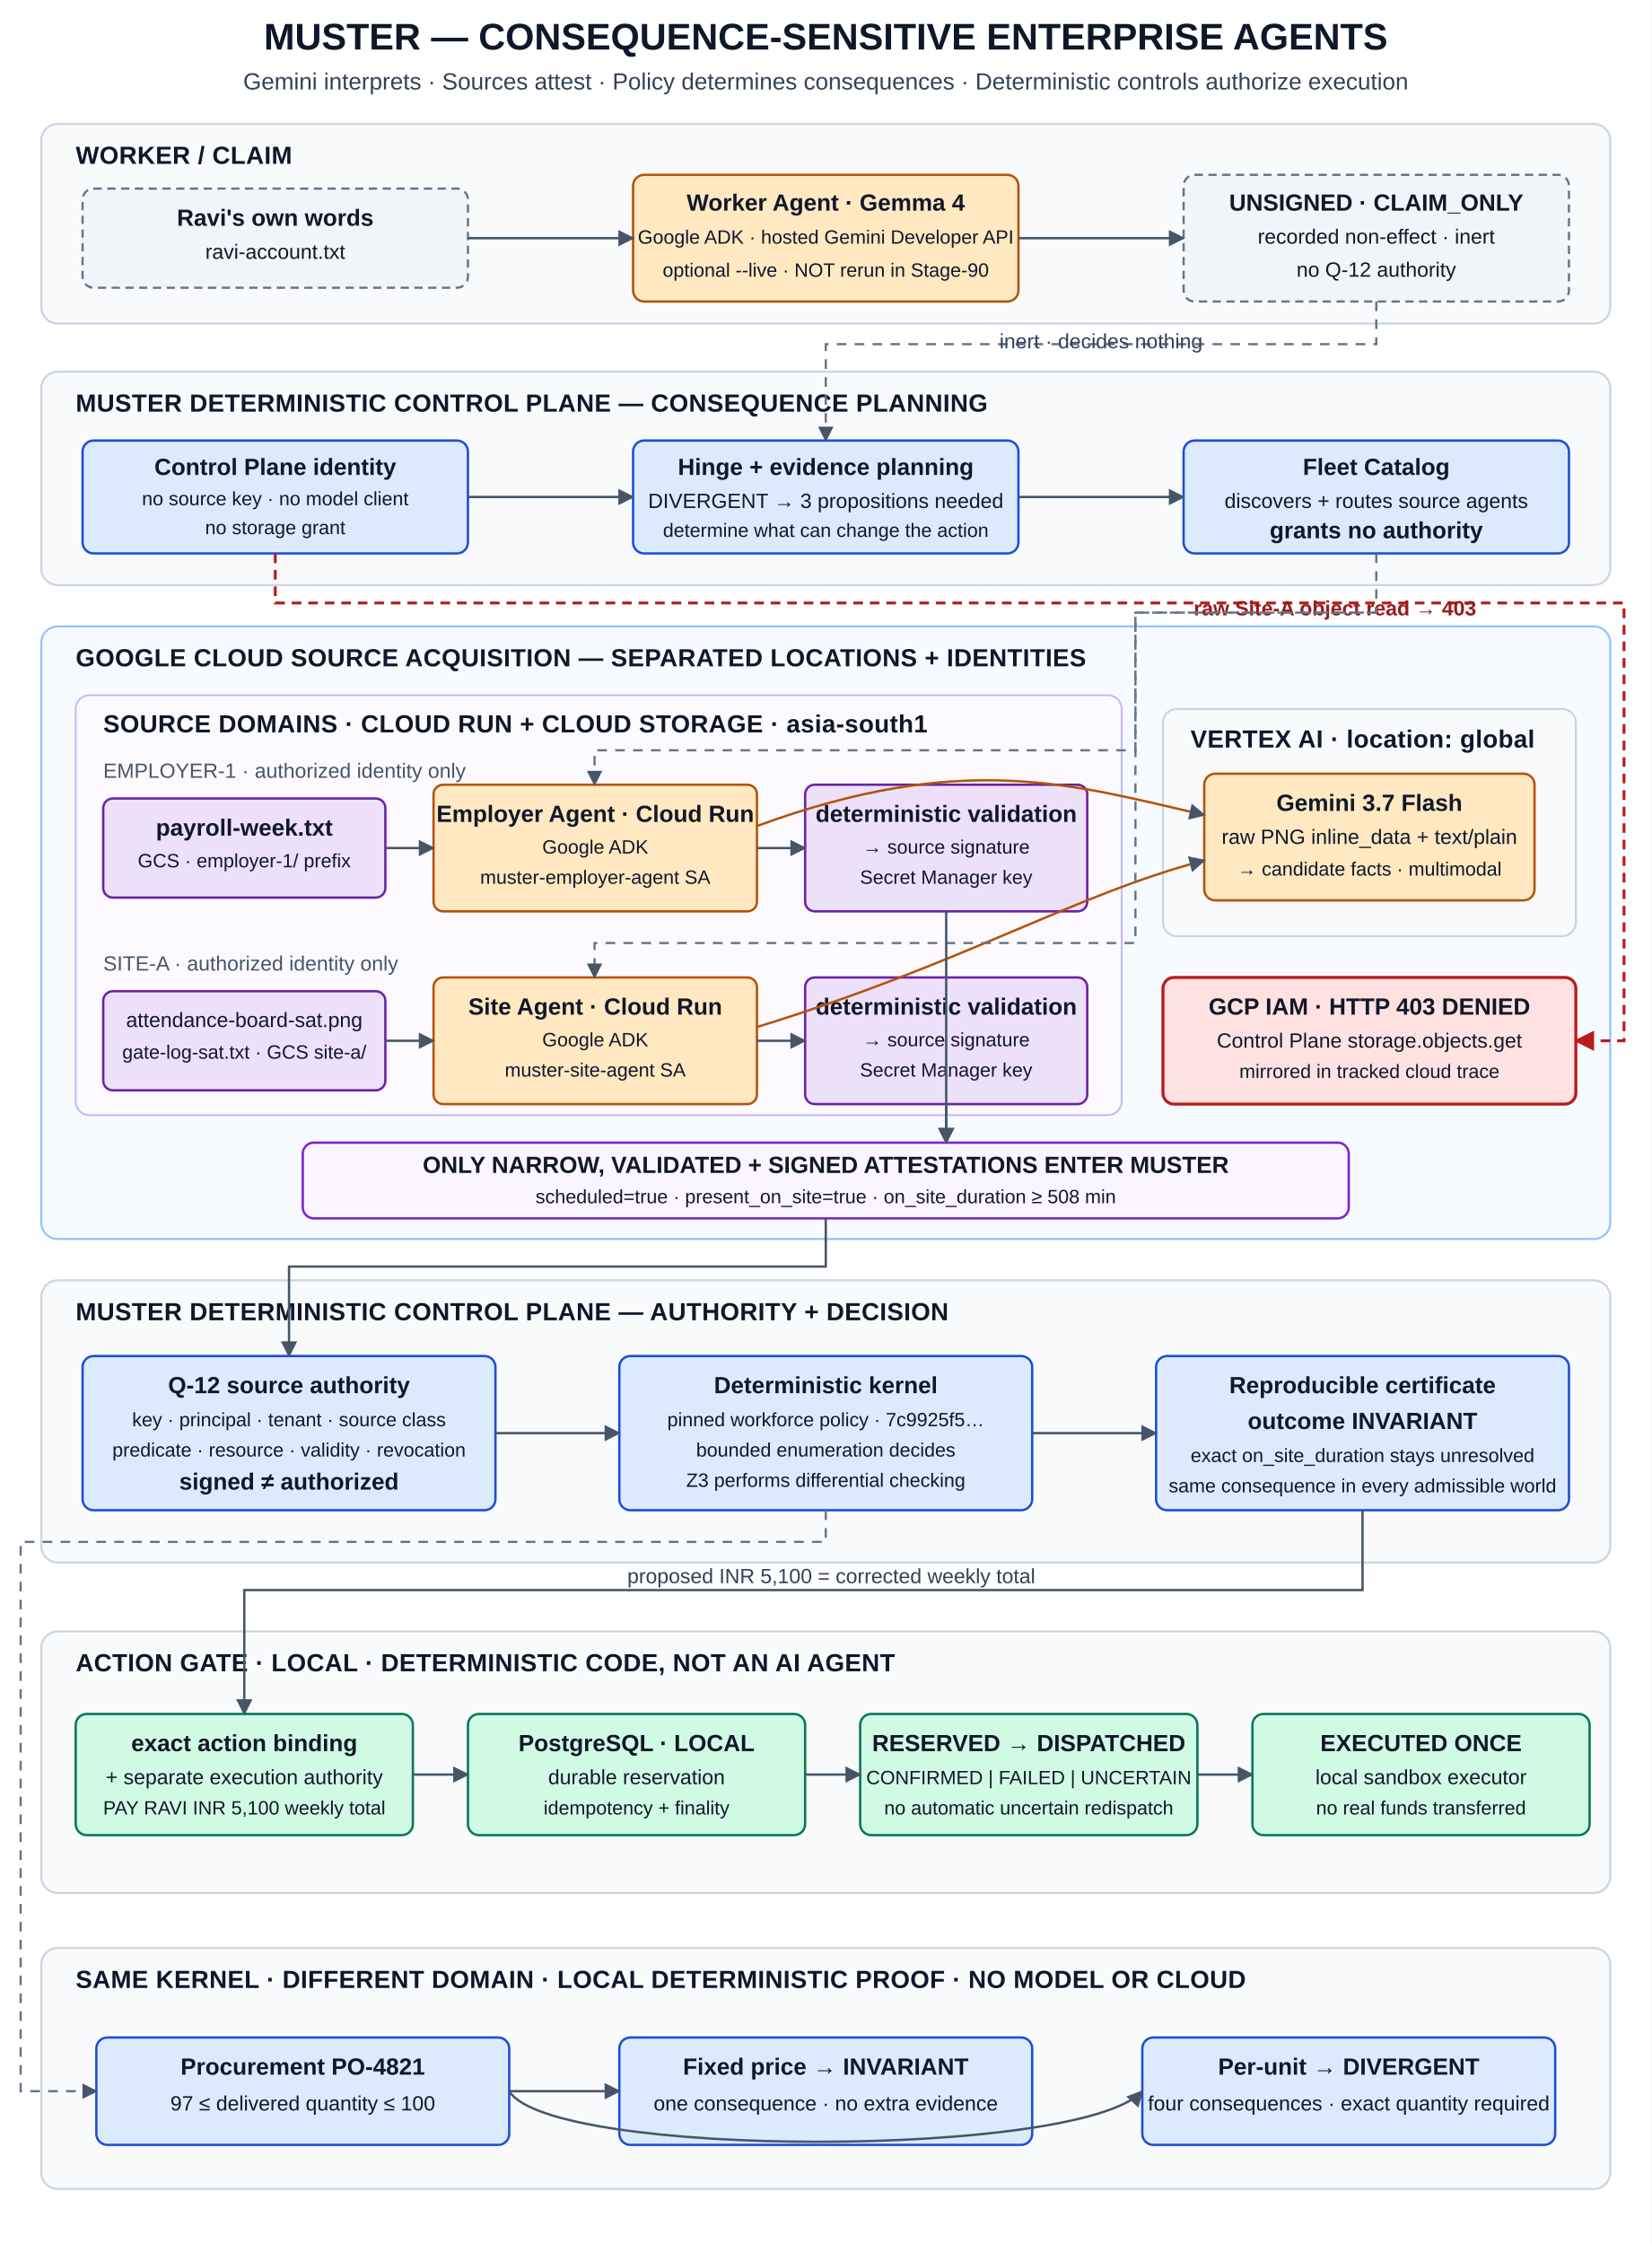
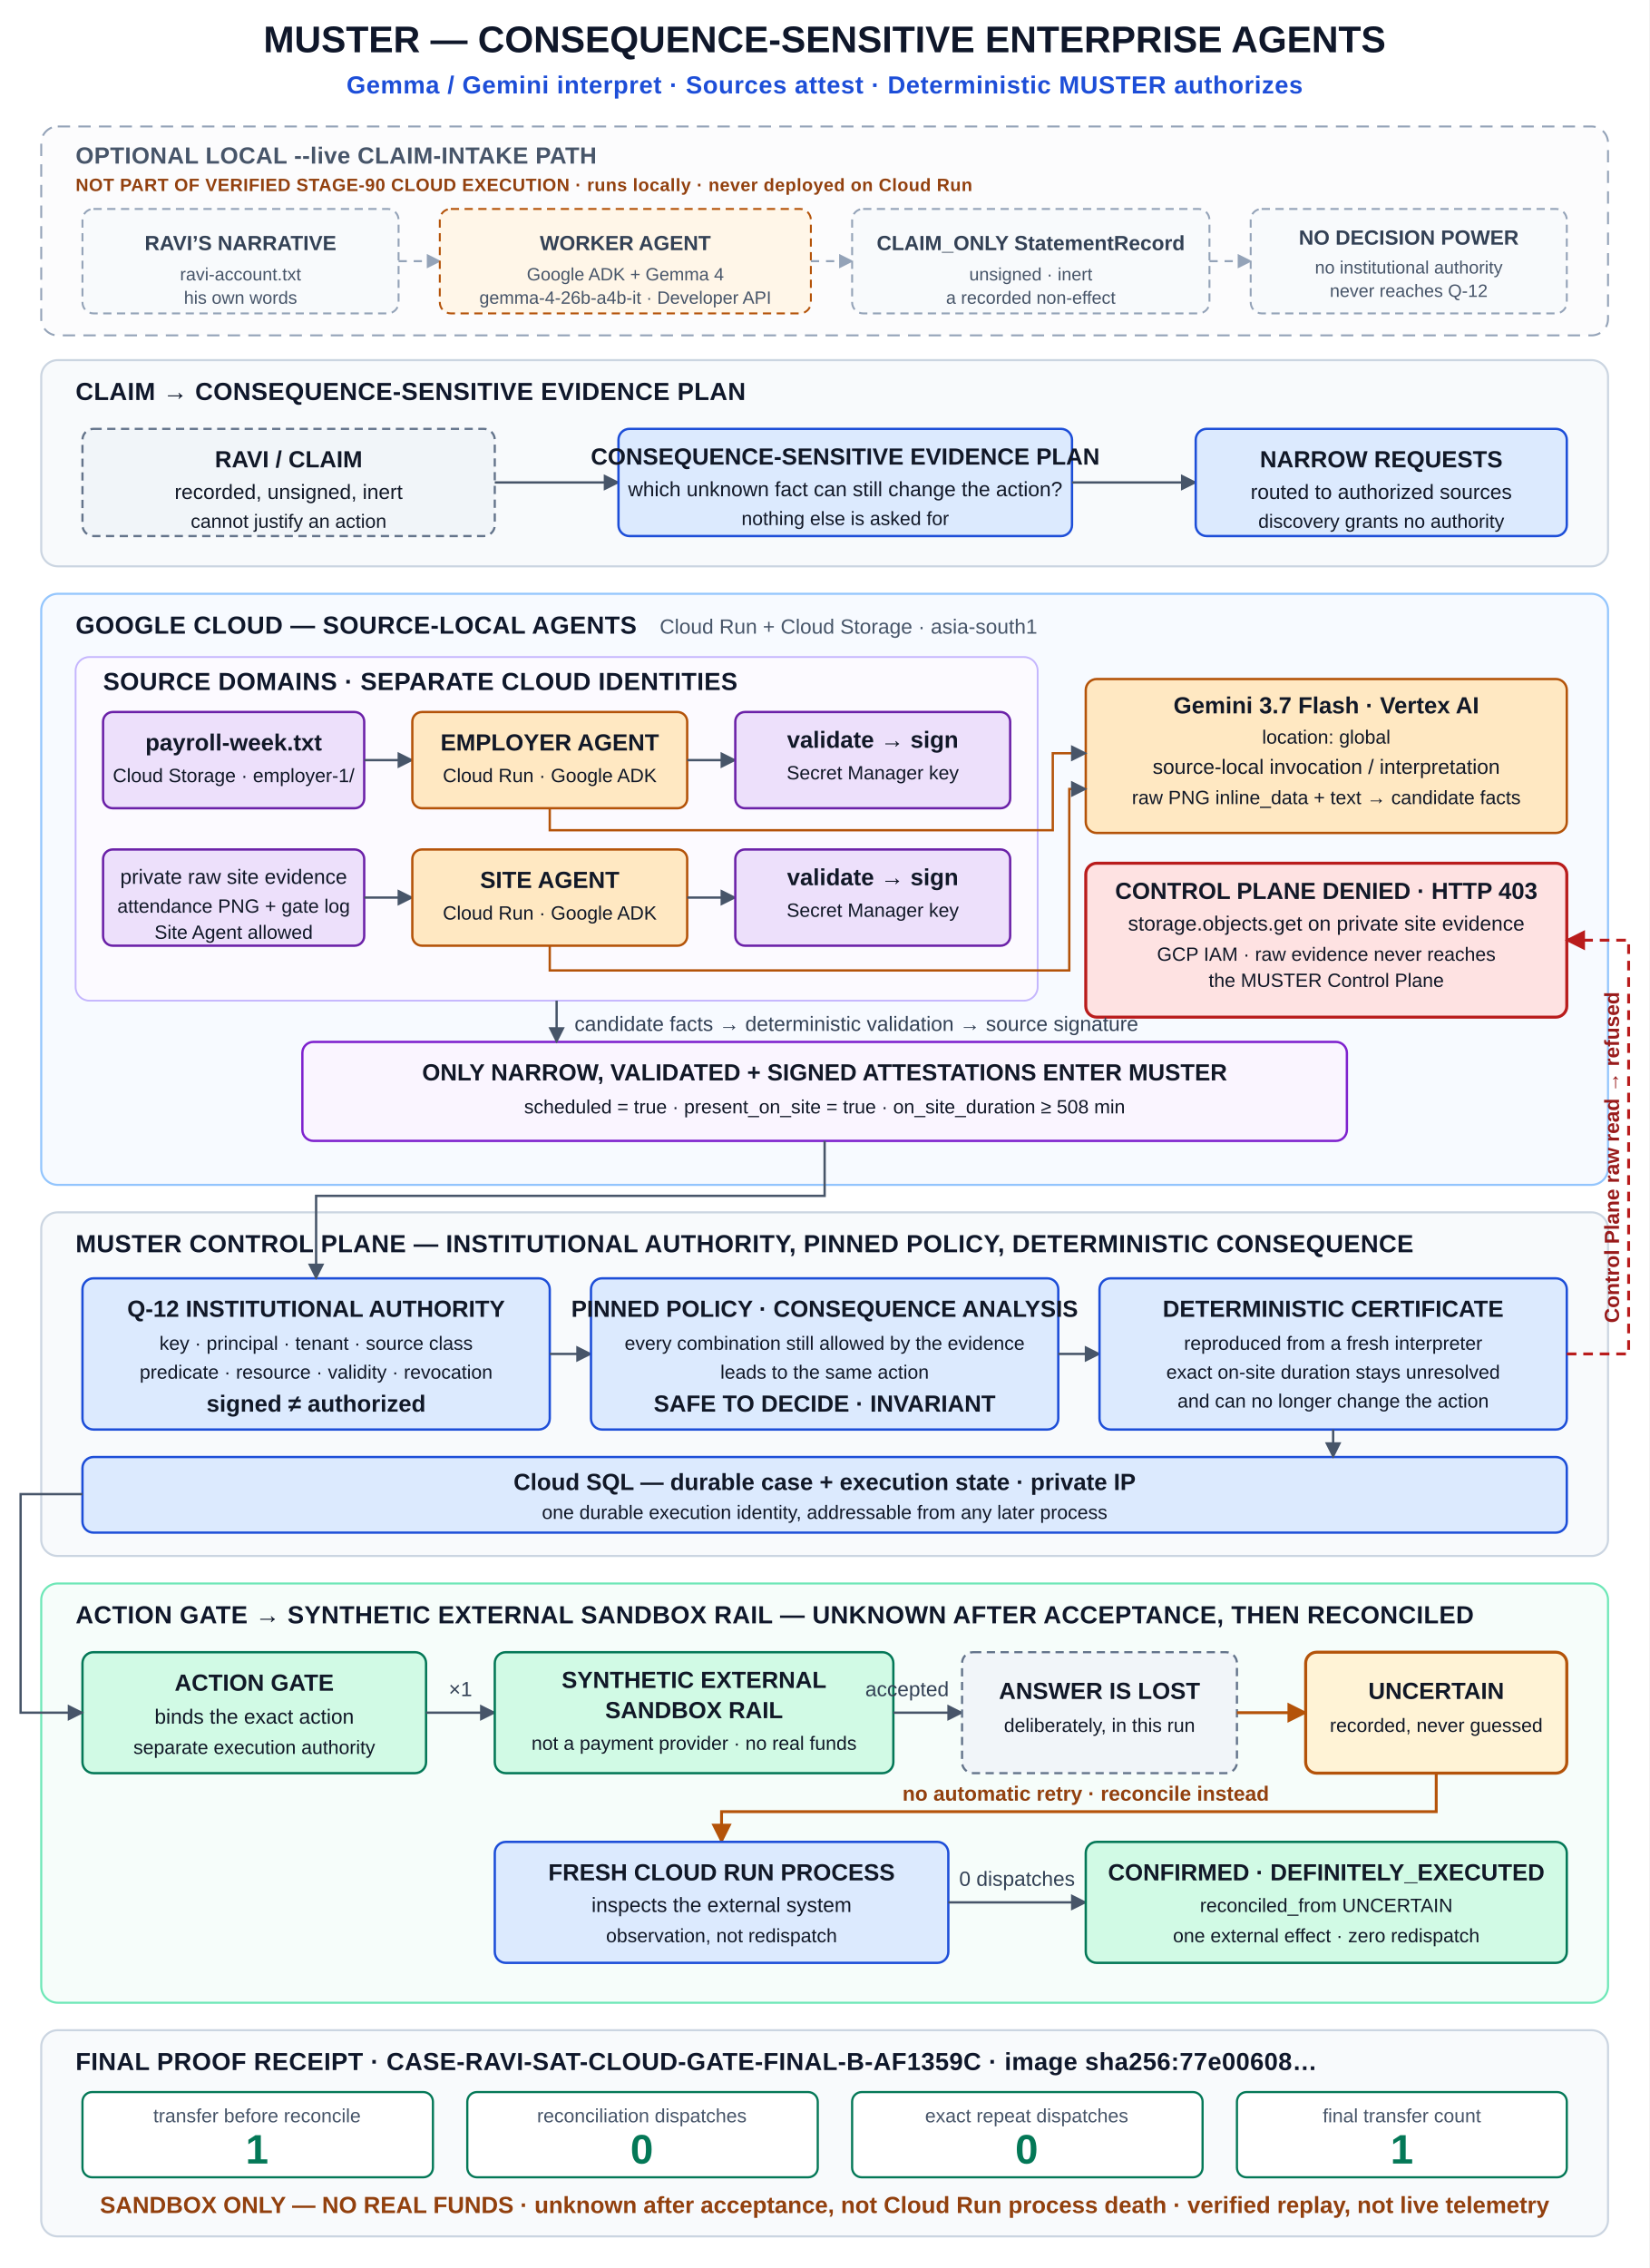
- <svg xmlns="http://www.w3.org/2000/svg" viewBox="0 0 1200 1630" role="img" aria-labelledby="title description">
+ <svg xmlns="http://www.w3.org/2000/svg" viewBox="0 0 1200 1650" role="img" aria-labelledby="title description">
  <defs>
    <marker id="arrow" viewBox="0 0 10 10" refX="9" refY="5" markerWidth="7" markerHeight="7" orient="auto-start-reverse">
      <path d="M 0 0 L 10 5 L 0 10 z" fill="#475569" />
    </marker>
    <marker id="arrow-red" viewBox="0 0 10 10" refX="9" refY="5" markerWidth="7" markerHeight="7" orient="auto-start-reverse">
      <path d="M 0 0 L 10 5 L 0 10 z" fill="#B91C1C" />
+     </marker>
+     <marker id="arrow-muted" viewBox="0 0 10 10" refX="9" refY="5" markerWidth="7" markerHeight="7" orient="auto-start-reverse">
+       <path d="M 0 0 L 10 5 L 0 10 z" fill="#94A3B8" />
+     </marker>
+     <marker id="arrow-amber" viewBox="0 0 10 10" refX="9" refY="5" markerWidth="7" markerHeight="7" orient="auto-start-reverse">
+       <path d="M 0 0 L 10 5 L 0 10 z" fill="#B45309" />
    </marker>
    <style>
      .canvas { fill: #FFFFFF; }
      .panel { fill: #F8FAFC; stroke: #CBD5E1; stroke-width: 1.5; }
      .panel-cloud { fill: #F7FAFF; stroke: #93C5FD; stroke-width: 1.5; }
      .panel-source { fill: #FCFAFF; stroke: #C4B5FD; stroke-width: 1.3; }
+       .panel-gate { fill: #F6FDFA; stroke: #6EE7B7; stroke-width: 1.5; }
      .node-ai { fill: #FFE8C2; stroke: #B45309; stroke-width: 1.7; }
      .node-source { fill: #EDE0FB; stroke: #6B21A8; stroke-width: 1.7; }
      .node-control { fill: #DCEAFE; stroke: #1D4ED8; stroke-width: 1.7; }
      .node-deny { fill: #FEE2E2; stroke: #B91C1C; stroke-width: 2.2; }
      .node-exec { fill: #D1FAE5; stroke: #047857; stroke-width: 1.7; }
+       .node-uncertain { fill: #FFF3D6; stroke: #B45309; stroke-width: 2.2; }
      .node-inert { fill: #F1F5F9; stroke: #64748B; stroke-width: 1.6; stroke-dasharray: 6 4; }
      .attestation { fill: #FAF5FF; stroke: #7E22CE; stroke-width: 1.7; }
+       .receipt { fill: #FFFFFF; stroke: #047857; stroke-width: 1.6; }
      .connector { fill: none; stroke: #475569; stroke-width: 1.7; marker-end: url(#arrow); }
      .connector-dashed { fill: none; stroke: #64748B; stroke-width: 1.6; stroke-dasharray: 7 6; marker-end: url(#arrow); }
      .connector-ai { fill: none; stroke: #B45309; stroke-width: 1.7; marker-end: url(#arrow); }
+       .connector-amber { fill: none; stroke: #B45309; stroke-width: 2.1; marker-end: url(#arrow-amber); }
      .connector-deny { fill: none; stroke: #B91C1C; stroke-width: 2.1; stroke-dasharray: 7 5; marker-end: url(#arrow-red); }
      .title { font: 600 27px Arial, Helvetica, sans-serif; fill: #0F172A; }
-       .subtitle { font: 400 17px Arial, Helvetica, sans-serif; fill: #334155; }
+       .subtitle { font: 600 18px Arial, Helvetica, sans-serif; fill: #1D4ED8; letter-spacing: .4px; }
      .panel-title { font: 600 18px Arial, Helvetica, sans-serif; fill: #0F172A; letter-spacing: .25px; }
      .panel-note { font: 400 15px Arial, Helvetica, sans-serif; fill: #475569; }
      .node-title { font: 600 17px Arial, Helvetica, sans-serif; fill: #111827; }
      .node-text { font: 400 15px Arial, Helvetica, sans-serif; fill: #111827; }
      .node-small { font: 400 14px Arial, Helvetica, sans-serif; fill: #111827; }
      .edge-label { font: 500 15px Arial, Helvetica, sans-serif; fill: #334155; }
      .edge-label-red { font: 600 15px Arial, Helvetica, sans-serif; fill: #991B1B; }
+       .edge-label-amber { font: 600 15px Arial, Helvetica, sans-serif; fill: #92400E; }
+       .receipt-label { font: 500 14px Arial, Helvetica, sans-serif; fill: #475569; }
+       .receipt-value { font: 700 30px Arial, Helvetica, sans-serif; fill: #047857; }
+       .safety { font: 700 17px Arial, Helvetica, sans-serif; fill: #92400E; }
+       .panel-optional { fill: #FCFCFD; stroke: #94A3B8; stroke-width: 1.4; stroke-dasharray: 9 6; }
+       .node-optional { fill: #F8FAFC; stroke: #94A3B8; stroke-width: 1.4; stroke-dasharray: 6 4; }
+       .node-optional-ai { fill: #FFF6E8; stroke: #B45309; stroke-width: 1.4; stroke-dasharray: 6 4; }
+       .connector-optional { fill: none; stroke: #94A3B8; stroke-width: 1.5; stroke-dasharray: 6 5; marker-end: url(#arrow-muted); }
+       .panel-title-optional { font: 600 17px Arial, Helvetica, sans-serif; fill: #475569; letter-spacing: .25px; }
+       .panel-note-optional { font: 700 13px Arial, Helvetica, sans-serif; fill: #92400E; letter-spacing: .3px; }
+       .node-title-optional { font: 600 15px Arial, Helvetica, sans-serif; fill: #334155; }
+       .node-small-optional { font: 400 13px Arial, Helvetica, sans-serif; fill: #475569; }
    </style>
  </defs>
-   <rect class="canvas" width="1200" height="1630" />
-   <text class="title" x="600" y="36" text-anchor="middle">MUSTER — CONSEQUENCE-SENSITIVE ENTERPRISE AGENTS</text>
-   <text class="subtitle" x="600" y="65" text-anchor="middle">Gemini interprets · Sources attest · Policy determines consequences · Deterministic controls authorize execution</text>
-   <rect class="panel" x="30" y="90" width="1140" height="145" rx="12" />
-   <text class="panel-title" x="55" y="119">WORKER / CLAIM</text>
-   <rect class="node-inert" x="60" y="137" width="280" height="72" rx="8" />
-   <text class="node-title" x="200" y="164" text-anchor="middle">Ravi's own words</text>
-   <text class="node-text" x="200" y="188" text-anchor="middle">ravi-account.txt</text>
-   <rect class="node-ai" x="460" y="127" width="280" height="92" rx="8" />
-   <text class="node-title" x="600" y="153" text-anchor="middle">Worker Agent · Gemma 4</text>
-   <text class="node-small" x="600" y="177" text-anchor="middle">Google ADK · hosted Gemini Developer API</text>
-   <text class="node-small" x="600" y="201" text-anchor="middle">optional --live · NOT rerun in Stage-90</text>
-   <rect class="node-inert" x="860" y="127" width="280" height="92" rx="8" />
-   <text class="node-title" x="1000" y="153" text-anchor="middle">UNSIGNED · CLAIM_ONLY</text>
-   <text class="node-text" x="1000" y="177" text-anchor="middle">recorded non-effect · inert</text>
-   <text class="node-text" x="1000" y="201" text-anchor="middle">no Q-12 authority</text>
-   <path class="connector" d="M340 173 H460" />
-   <path class="connector" d="M740 173 H860" />
-   <rect class="panel" x="30" y="270" width="1140" height="155" rx="12" />
-   <text class="panel-title" x="55" y="299">MUSTER DETERMINISTIC CONTROL PLANE — CONSEQUENCE PLANNING</text>
-   <rect class="node-control" x="60" y="320" width="280" height="82" rx="8" />
-   <text class="node-title" x="200" y="345" text-anchor="middle">Control Plane identity</text>
-   <text class="node-small" x="200" y="367" text-anchor="middle">no source key · no model client</text>
-   <text class="node-small" x="200" y="388" text-anchor="middle">no storage grant</text>
-   <rect class="node-control" x="460" y="320" width="280" height="82" rx="8" />
-   <text class="node-title" x="600" y="345" text-anchor="middle">Hinge + evidence planning</text>
-   <text class="node-text" x="600" y="369" text-anchor="middle">DIVERGENT → 3 propositions needed</text>
-   <text class="node-small" x="600" y="390" text-anchor="middle">determine what can change the action</text>
-   <rect class="node-control" x="860" y="320" width="280" height="82" rx="8" />
-   <text class="node-title" x="1000" y="345" text-anchor="middle">Fleet Catalog</text>
-   <text class="node-text" x="1000" y="369" text-anchor="middle">discovers + routes source agents</text>
-   <text class="node-title" x="1000" y="391" text-anchor="middle">grants no authority</text>
-   <path class="connector" d="M340 361 H460" />
-   <path class="connector" d="M740 361 H860" />
-   <path class="connector-dashed" d="M1000 219 V250 H600 V320" />
-   <text class="edge-label" x="800" y="253" text-anchor="middle">inert · decides nothing</text>
-   <rect class="panel-cloud" x="30" y="455" width="1140" height="445" rx="12" />
-   <text class="panel-title" x="55" y="484">GOOGLE CLOUD SOURCE ACQUISITION — SEPARATED LOCATIONS + IDENTITIES</text>
-   <rect class="panel-source" x="55" y="505" width="760" height="305" rx="10" />
-   <text class="panel-title" x="75" y="532">SOURCE DOMAINS · CLOUD RUN + CLOUD STORAGE · asia-south1</text>
-   <text class="panel-note" x="75" y="565">EMPLOYER-1 · authorized identity only</text>
-   <rect class="node-source" x="75" y="580" width="205" height="72" rx="7" />
-   <text class="node-title" x="177.5" y="607" text-anchor="middle">payroll-week.txt</text>
-   <text class="node-small" x="177.5" y="630" text-anchor="middle">GCS · employer-1/ prefix</text>
-   <rect class="node-ai" x="315" y="570" width="235" height="92" rx="7" />
-   <text class="node-title" x="432.5" y="597" text-anchor="middle">Employer Agent · Cloud Run</text>
-   <text class="node-small" x="432.5" y="620" text-anchor="middle">Google ADK</text>
-   <text class="node-small" x="432.5" y="642" text-anchor="middle">muster-employer-agent SA</text>
-   <rect class="node-source" x="585" y="570" width="205" height="92" rx="7" />
-   <text class="node-title" x="687.5" y="597" text-anchor="middle">deterministic validation</text>
-   <text class="node-small" x="687.5" y="620" text-anchor="middle">→ source signature</text>
-   <text class="node-small" x="687.5" y="642" text-anchor="middle">Secret Manager key</text>
-   <path class="connector" d="M280 616 H315" />
-   <path class="connector" d="M550 616 H585" />
-   <text class="panel-note" x="75" y="705">SITE-A · authorized identity only</text>
-   <rect class="node-source" x="75" y="720" width="205" height="72" rx="7" />
-   <text class="node-text" x="177.5" y="746" text-anchor="middle">attendance-board-sat.png</text>
-   <text class="node-small" x="177.5" y="769" text-anchor="middle">gate-log-sat.txt · GCS site-a/</text>
-   <rect class="node-ai" x="315" y="710" width="235" height="92" rx="7" />
-   <text class="node-title" x="432.5" y="737" text-anchor="middle">Site Agent · Cloud Run</text>
-   <text class="node-small" x="432.5" y="760" text-anchor="middle">Google ADK</text>
-   <text class="node-small" x="432.5" y="782" text-anchor="middle">muster-site-agent SA</text>
-   <rect class="node-source" x="585" y="710" width="205" height="92" rx="7" />
-   <text class="node-title" x="687.5" y="737" text-anchor="middle">deterministic validation</text>
-   <text class="node-small" x="687.5" y="760" text-anchor="middle">→ source signature</text>
-   <text class="node-small" x="687.5" y="782" text-anchor="middle">Secret Manager key</text>
-   <path class="connector" d="M280 756 H315" />
-   <path class="connector" d="M550 756 H585" />
-   <rect class="panel" x="845" y="515" width="300" height="165" rx="10" />
-   <text class="panel-title" x="865" y="543">VERTEX AI · location: global</text>
-   <rect class="node-ai" x="875" y="562" width="240" height="92" rx="8" />
-   <text class="node-title" x="995" y="589" text-anchor="middle">Gemini 3.7 Flash</text>
-   <text class="node-text" x="995" y="613" text-anchor="middle">raw PNG inline_data + text/plain</text>
-   <text class="node-small" x="995" y="636" text-anchor="middle">→ candidate facts · multimodal</text>
-   <path class="connector-ai" d="M550 600 C700 545 780 570 875 592" />
-   <path class="connector-ai" d="M550 746 C700 700 780 650 875 625" />
-   <rect class="node-deny" x="845" y="710" width="300" height="92" rx="8" />
-   <text class="node-title" x="995" y="737" text-anchor="middle">GCP IAM · HTTP 403 DENIED</text>
-   <text class="node-text" x="995" y="761" text-anchor="middle">Control Plane storage.objects.get</text>
-   <text class="node-small" x="995" y="783" text-anchor="middle">mirrored in tracked cloud trace</text>
-   <path class="connector-deny" d="M200 402 V438 H1180 V756 H1145" />
-   <text class="edge-label-red" x="970" y="447" text-anchor="middle">raw Site-A object read → 403</text>
-   <path class="connector-dashed" d="M1000 402 V445 H825 V545 H432 V570" />
-   <path class="connector-dashed" d="M1000 445 H825 V685 H432 V710" />
-   <rect class="attestation" x="220" y="830" width="760" height="55" rx="8" />
-   <text class="node-title" x="600" y="852" text-anchor="middle">ONLY NARROW, VALIDATED + SIGNED ATTESTATIONS ENTER MUSTER</text>
-   <text class="node-small" x="600" y="874" text-anchor="middle">scheduled=true · present_on_site=true · on_site_duration ≥ 508 min</text>
-   <path class="connector" d="M687.5 662 V830" />
-   <path class="connector" d="M687.5 802 V830" />
-   <rect class="panel" x="30" y="930" width="1140" height="205" rx="12" />
-   <text class="panel-title" x="55" y="959">MUSTER DETERMINISTIC CONTROL PLANE — AUTHORITY + DECISION</text>
-   <rect class="node-control" x="60" y="985" width="300" height="112" rx="8" />
-   <text class="node-title" x="210" y="1012" text-anchor="middle">Q-12 source authority</text>
-   <text class="node-small" x="210" y="1036" text-anchor="middle">key · principal · tenant · source class</text>
-   <text class="node-small" x="210" y="1058" text-anchor="middle">predicate · resource · validity · revocation</text>
-   <text class="node-title" x="210" y="1082" text-anchor="middle">signed ≠ authorized</text>
-   <rect class="node-control" x="450" y="985" width="300" height="112" rx="8" />
-   <text class="node-title" x="600" y="1012" text-anchor="middle">Deterministic kernel</text>
-   <text class="node-small" x="600" y="1036" text-anchor="middle">pinned workforce policy · 7c9925f5…</text>
-   <text class="node-small" x="600" y="1058" text-anchor="middle">bounded enumeration decides</text>
-   <text class="node-small" x="600" y="1080" text-anchor="middle">Z3 performs differential checking</text>
-   <rect class="node-control" x="840" y="985" width="300" height="112" rx="8" />
-   <text class="node-title" x="990" y="1012" text-anchor="middle">Reproducible certificate</text>
-   <text class="node-title" x="990" y="1038" text-anchor="middle">outcome INVARIANT</text>
-   <text class="node-small" x="990" y="1062" text-anchor="middle">exact on_site_duration stays unresolved</text>
-   <text class="node-small" x="990" y="1084" text-anchor="middle">same consequence in every admissible world</text>
-   <path class="connector" d="M600 885 V920 H210 V985" />
-   <path class="connector" d="M360 1041 H450" />
-   <path class="connector" d="M750 1041 H840" />
-   <rect class="panel" x="30" y="1185" width="1140" height="190" rx="12" />
-   <text class="panel-title" x="55" y="1214">ACTION GATE · LOCAL · DETERMINISTIC CODE, NOT AN AI AGENT</text>
-   <rect class="node-exec" x="55" y="1245" width="245" height="88" rx="8" />
-   <text class="node-title" x="177.5" y="1272" text-anchor="middle">exact action binding</text>
-   <text class="node-text" x="177.5" y="1296" text-anchor="middle">+ separate execution authority</text>
-   <text class="node-small" x="177.5" y="1318" text-anchor="middle">PAY RAVI INR 5,100 weekly total</text>
-   <rect class="node-exec" x="340" y="1245" width="245" height="88" rx="8" />
-   <text class="node-title" x="462.5" y="1272" text-anchor="middle">PostgreSQL · LOCAL</text>
-   <text class="node-text" x="462.5" y="1296" text-anchor="middle">durable reservation</text>
-   <text class="node-small" x="462.5" y="1318" text-anchor="middle">idempotency + finality</text>
-   <rect class="node-exec" x="625" y="1245" width="245" height="88" rx="8" />
-   <text class="node-title" x="747.5" y="1272" text-anchor="middle">RESERVED → DISPATCHED</text>
-   <text class="node-small" x="747.5" y="1296" text-anchor="middle">CONFIRMED | FAILED | UNCERTAIN</text>
-   <text class="node-small" x="747.5" y="1318" text-anchor="middle">no automatic uncertain redispatch</text>
-   <rect class="node-exec" x="910" y="1245" width="245" height="88" rx="8" />
-   <text class="node-title" x="1032.5" y="1272" text-anchor="middle">EXECUTED ONCE</text>
-   <text class="node-text" x="1032.5" y="1296" text-anchor="middle">local sandbox executor</text>
-   <text class="node-small" x="1032.5" y="1318" text-anchor="middle">no real funds transferred</text>
-   <path class="connector" d="M990 1097 V1155 H177.5 V1245" />
-   <text class="edge-label" x="604" y="1150" text-anchor="middle">proposed INR 5,100 = corrected weekly total</text>
-   <path class="connector" d="M300 1289 H340" />
-   <path class="connector" d="M585 1289 H625" />
-   <path class="connector" d="M870 1289 H910" />
-   <rect class="panel" x="30" y="1415" width="1140" height="175" rx="12" />
-   <text class="panel-title" x="55" y="1444">SAME KERNEL · DIFFERENT DOMAIN · LOCAL DETERMINISTIC PROOF · NO MODEL OR CLOUD</text>
-   <rect class="node-control" x="70" y="1480" width="300" height="78" rx="8" />
-   <text class="node-title" x="220" y="1507" text-anchor="middle">Procurement PO-4821</text>
-   <text class="node-text" x="220" y="1533" text-anchor="middle">97 ≤ delivered quantity ≤ 100</text>
-   <rect class="node-control" x="450" y="1480" width="300" height="78" rx="8" />
-   <text class="node-title" x="600" y="1507" text-anchor="middle">Fixed price → INVARIANT</text>
-   <text class="node-text" x="600" y="1533" text-anchor="middle">one consequence · no extra evidence</text>
-   <rect class="node-control" x="830" y="1480" width="300" height="78" rx="8" />
-   <text class="node-title" x="980" y="1507" text-anchor="middle">Per-unit → DIVERGENT</text>
-   <text class="node-text" x="980" y="1533" text-anchor="middle">four consequences · exact quantity required</text>
-   <path class="connector" d="M370 1519 H450" />
-   <path class="connector" d="M370 1519 C400 1568 785 1568 830 1519" />
-   <path class="connector-dashed" d="M600 1097 V1120 H15 V1519 H70" />
+   <rect class="canvas" width="1200" height="1650" />
+   <text class="title" x="600" y="38" text-anchor="middle">MUSTER — CONSEQUENCE-SENSITIVE ENTERPRISE AGENTS</text>
+   <text class="subtitle" x="600" y="68" text-anchor="middle">Gemma / Gemini interpret · Sources attest · Deterministic MUSTER authorizes</text>
+   <rect class="panel-optional" x="30" y="92" width="1140" height="152" rx="12" />
+   <text class="panel-title-optional" x="55" y="119">OPTIONAL LOCAL --live CLAIM-INTAKE PATH</text>
+   <text class="panel-note-optional" x="55" y="139">NOT PART OF VERIFIED STAGE-90 CLOUD EXECUTION · runs locally · never deployed on Cloud Run</text>
+   <rect class="node-optional" x="60" y="152" width="230" height="76" rx="8" />
+   <text class="node-title-optional" x="175" y="182" text-anchor="middle">RAVI’S NARRATIVE</text>
+   <text class="node-small-optional" x="175" y="204" text-anchor="middle">ravi-account.txt</text>
+   <text class="node-small-optional" x="175" y="221" text-anchor="middle">his own words</text>
+   <path class="connector-optional" d="M290 190 H320" />
+   <rect class="node-optional-ai" x="320" y="152" width="270" height="76" rx="8" />
+   <text class="node-title-optional" x="455" y="182" text-anchor="middle">WORKER AGENT</text>
+   <text class="node-small-optional" x="455" y="204" text-anchor="middle">Google ADK + Gemma 4</text>
+   <text class="node-small-optional" x="455" y="221" text-anchor="middle">gemma-4-26b-a4b-it · Developer API</text>
+   <path class="connector-optional" d="M590 190 H620" />
+   <rect class="node-optional" x="620" y="152" width="260" height="76" rx="8" />
+   <text class="node-title-optional" x="750" y="182" text-anchor="middle">CLAIM_ONLY StatementRecord</text>
+   <text class="node-small-optional" x="750" y="204" text-anchor="middle">unsigned · inert</text>
+   <text class="node-small-optional" x="750" y="221" text-anchor="middle">a recorded non-effect</text>
+   <path class="connector-optional" d="M880 190 H910" />
+   <rect class="node-optional" x="910" y="152" width="230" height="76" rx="8" />
+   <text class="node-title-optional" x="1025" y="178" text-anchor="middle">NO DECISION POWER</text>
+   <text class="node-small-optional" x="1025" y="199" text-anchor="middle">no institutional authority</text>
+   <text class="node-small-optional" x="1025" y="216" text-anchor="middle">never reaches Q-12</text>
+   <g transform="translate(0,170)">
+     <rect class="panel" x="30" y="92" width="1140" height="150" rx="12" />
+     <text class="panel-title" x="55" y="121">CLAIM → CONSEQUENCE-SENSITIVE EVIDENCE PLAN</text>
+     <rect class="node-inert" x="60" y="142" width="300" height="78" rx="8" />
+     <text class="node-title" x="210" y="170" text-anchor="middle">RAVI / CLAIM</text>
+     <text class="node-text" x="210" y="193" text-anchor="middle">recorded, unsigned, inert</text>
+     <text class="node-small" x="210" y="214" text-anchor="middle">cannot justify an action</text>
+     <path class="connector" d="M360 181 H450" />
+     <rect class="node-control" x="450" y="142" width="330" height="78" rx="8" />
+     <text class="node-title" x="615" y="168" text-anchor="middle">CONSEQUENCE-SENSITIVE EVIDENCE PLAN</text>
+     <text class="node-text" x="615" y="191" text-anchor="middle">which unknown fact can still change the action?</text>
+     <text class="node-small" x="615" y="212" text-anchor="middle">nothing else is asked for</text>
+     <path class="connector" d="M780 181 H870" />
+     <rect class="node-control" x="870" y="142" width="270" height="78" rx="8" />
+     <text class="node-title" x="1005" y="170" text-anchor="middle">NARROW REQUESTS</text>
+     <text class="node-text" x="1005" y="193" text-anchor="middle">routed to authorized sources</text>
+     <text class="node-small" x="1005" y="214" text-anchor="middle">discovery grants no authority</text>
+     <rect class="panel-cloud" x="30" y="262" width="1140" height="430" rx="12" />
+     <text class="panel-title" x="55" y="291">GOOGLE CLOUD — SOURCE-LOCAL AGENTS</text>
+     <text class="panel-note" x="480" y="291">Cloud Run + Cloud Storage · asia-south1</text>
+     <rect class="panel-source" x="55" y="308" width="700" height="250" rx="10" />
+     <text class="panel-title" x="75" y="332">SOURCE DOMAINS · SEPARATE CLOUD IDENTITIES</text>
+     <rect class="node-source" x="75" y="348" width="190" height="70" rx="7" />
+     <text class="node-title" x="170" y="376" text-anchor="middle">payroll-week.txt</text>
+     <text class="node-small" x="170" y="399" text-anchor="middle">Cloud Storage · employer-1/</text>
+     <path class="connector" d="M265 383 H300" />
+     <rect class="node-ai" x="300" y="348" width="200" height="70" rx="7" />
+     <text class="node-title" x="400" y="376" text-anchor="middle">EMPLOYER AGENT</text>
+     <text class="node-small" x="400" y="399" text-anchor="middle">Cloud Run · Google ADK</text>
+     <path class="connector" d="M500 383 H535" />
+     <rect class="node-source" x="535" y="348" width="200" height="70" rx="7" />
+     <text class="node-title" x="635" y="374" text-anchor="middle">validate → sign</text>
+     <text class="node-small" x="635" y="397" text-anchor="middle">Secret Manager key</text>
+     <rect class="node-source" x="75" y="448" width="190" height="70" rx="7" />
+     <text class="node-text" x="170" y="473" text-anchor="middle">private raw site evidence</text>
+     <text class="node-small" x="170" y="494" text-anchor="middle">attendance PNG + gate log</text>
+     <text class="node-small" x="170" y="513" text-anchor="middle">Site Agent allowed</text>
+     <path class="connector" d="M265 483 H300" />
+     <rect class="node-ai" x="300" y="448" width="200" height="70" rx="7" />
+     <text class="node-title" x="400" y="476" text-anchor="middle">SITE AGENT</text>
+     <text class="node-small" x="400" y="499" text-anchor="middle">Cloud Run · Google ADK</text>
+     <path class="connector" d="M500 483 H535" />
+     <rect class="node-source" x="535" y="448" width="200" height="70" rx="7" />
+     <text class="node-title" x="635" y="474" text-anchor="middle">validate → sign</text>
+     <text class="node-small" x="635" y="497" text-anchor="middle">Secret Manager key</text>
+     <rect class="node-ai" x="790" y="324" width="350" height="112" rx="8" />
+     <text class="node-title" x="965" y="349" text-anchor="middle">Gemini 3.7 Flash · Vertex AI</text>
+     <text class="node-small" x="965" y="371" text-anchor="middle">location: global</text>
+     <text class="node-text" x="965" y="393" text-anchor="middle">source-local invocation / interpretation</text>
+     <text class="node-small" x="965" y="415" text-anchor="middle">raw PNG inline_data + text → candidate facts</text>
+     <path class="connector-ai" d="M400 418 V434 H766 V378 H790" />
+     <path class="connector-ai" d="M400 518 V536 H778 V404 H790" />
+     <rect class="node-deny" x="790" y="458" width="350" height="112" rx="8" />
+     <text class="node-title" x="965" y="484" text-anchor="middle">CONTROL PLANE DENIED · HTTP 403</text>
+     <text class="node-text" x="965" y="507" text-anchor="middle">storage.objects.get on private site evidence</text>
+     <text class="node-small" x="965" y="529" text-anchor="middle">GCP IAM · raw evidence never reaches</text>
+     <text class="node-small" x="965" y="548" text-anchor="middle">the MUSTER Control Plane</text>
+     <rect class="attestation" x="220" y="588" width="760" height="72" rx="8" />
+     <text class="node-title" x="600" y="616" text-anchor="middle">ONLY NARROW, VALIDATED + SIGNED ATTESTATIONS ENTER MUSTER</text>
+     <text class="node-small" x="600" y="640" text-anchor="middle">scheduled = true · present_on_site = true · on_site_duration ≥ 508 min</text>
+     <path class="connector" d="M405 558 V588" />
+     <text class="edge-label" x="418" y="580">candidate facts → deterministic validation → source signature</text>
+     <rect class="panel" x="30" y="712" width="1140" height="250" rx="12" />
+     <text class="panel-title" x="55" y="741">MUSTER CONTROL PLANE — INSTITUTIONAL AUTHORITY, PINNED POLICY, DETERMINISTIC CONSEQUENCE</text>
+     <rect class="node-control" x="60" y="760" width="340" height="110" rx="8" />
+     <text class="node-title" x="230" y="788" text-anchor="middle">Q-12 INSTITUTIONAL AUTHORITY</text>
+     <text class="node-small" x="230" y="812" text-anchor="middle">key · principal · tenant · source class</text>
+     <text class="node-small" x="230" y="833" text-anchor="middle">predicate · resource · validity · revocation</text>
+     <text class="node-title" x="230" y="857" text-anchor="middle">signed ≠ authorized</text>
+     <path class="connector" d="M400 815 H430" />
+     <rect class="node-control" x="430" y="760" width="340" height="110" rx="8" />
+     <text class="node-title" x="600" y="788" text-anchor="middle">PINNED POLICY · CONSEQUENCE ANALYSIS</text>
+     <text class="node-small" x="600" y="812" text-anchor="middle">every combination still allowed by the evidence</text>
+     <text class="node-small" x="600" y="833" text-anchor="middle">leads to the same action</text>
+     <text class="node-title" x="600" y="857" text-anchor="middle">SAFE TO DECIDE · INVARIANT</text>
+     <path class="connector" d="M770 815 H800" />
+     <rect class="node-control" x="800" y="760" width="340" height="110" rx="8" />
+     <text class="node-title" x="970" y="788" text-anchor="middle">DETERMINISTIC CERTIFICATE</text>
+     <text class="node-small" x="970" y="812" text-anchor="middle">reproduced from a fresh interpreter</text>
+     <text class="node-small" x="970" y="833" text-anchor="middle">exact on-site duration stays unresolved</text>
+     <text class="node-small" x="970" y="854" text-anchor="middle">and can no longer change the action</text>
+     <path class="connector" d="M600 660 V700 H230 V760" />
+     <rect class="node-control" x="60" y="890" width="1080" height="55" rx="8" />
+     <text class="node-title" x="600" y="914" text-anchor="middle">Cloud SQL — durable case + execution state · private IP</text>
+     <text class="node-small" x="600" y="935" text-anchor="middle">one durable execution identity, addressable from any later process</text>
+     <path class="connector" d="M970 870 V890" />
+     <path class="connector-deny" d="M1140 815 H1185 V514 H1140" />
+     <text class="edge-label-red" x="1178" y="672" text-anchor="middle" transform="rotate(-90 1178 672)">Control Plane raw read → refused</text>
+     <rect class="panel-gate" x="30" y="982" width="1140" height="305" rx="12" />
+     <text class="panel-title" x="55" y="1011">ACTION GATE → SYNTHETIC EXTERNAL SANDBOX RAIL — UNKNOWN AFTER ACCEPTANCE, THEN RECONCILED</text>
+     <rect class="node-exec" x="60" y="1032" width="250" height="88" rx="8" />
+     <text class="node-title" x="185" y="1060" text-anchor="middle">ACTION GATE</text>
+     <text class="node-text" x="185" y="1084" text-anchor="middle">binds the exact action</text>
+     <text class="node-small" x="185" y="1106" text-anchor="middle">separate execution authority</text>
+     <path class="connector" d="M310 1076 H360" />
+     <text class="edge-label" x="335" y="1064" text-anchor="middle">×1</text>
+     <rect class="node-exec" x="360" y="1032" width="290" height="88" rx="8" />
+     <text class="node-title" x="505" y="1058" text-anchor="middle">SYNTHETIC EXTERNAL</text>
+     <text class="node-title" x="505" y="1080" text-anchor="middle">SANDBOX RAIL</text>
+     <text class="node-small" x="505" y="1103" text-anchor="middle">not a payment provider · no real funds</text>
+     <path class="connector" d="M650 1076 H700" />
+     <text class="edge-label" x="660" y="1064" text-anchor="middle">accepted</text>
+     <rect class="node-inert" x="700" y="1032" width="200" height="88" rx="8" />
+     <text class="node-title" x="800" y="1066" text-anchor="middle">ANSWER IS LOST</text>
+     <text class="node-small" x="800" y="1090" text-anchor="middle">deliberately, in this run</text>
+     <path class="connector-amber" d="M900 1076 H950" />
+     <rect class="node-uncertain" x="950" y="1032" width="190" height="88" rx="8" />
+     <text class="node-title" x="1045" y="1066" text-anchor="middle">UNCERTAIN</text>
+     <text class="node-small" x="1045" y="1090" text-anchor="middle">recorded, never guessed</text>
+     <path class="connector-amber" d="M1045 1120 V1148 H525 V1170" />
+     <text class="edge-label-amber" x="790" y="1140" text-anchor="middle">no automatic retry · reconcile instead</text>
+     <rect class="node-control" x="360" y="1170" width="330" height="88" rx="8" />
+     <text class="node-title" x="525" y="1198" text-anchor="middle">FRESH CLOUD RUN PROCESS</text>
+     <text class="node-text" x="525" y="1221" text-anchor="middle">inspects the external system</text>
+     <text class="node-small" x="525" y="1243" text-anchor="middle">observation, not redispatch</text>
+     <path class="connector" d="M690 1214 H790" />
+     <text class="edge-label" x="740" y="1202" text-anchor="middle">0 dispatches</text>
+     <rect class="node-exec" x="790" y="1170" width="350" height="88" rx="8" />
+     <text class="node-title" x="965" y="1198" text-anchor="middle">CONFIRMED · DEFINITELY_EXECUTED</text>
+     <text class="node-small" x="965" y="1221" text-anchor="middle">reconciled_from UNCERTAIN</text>
+     <text class="node-small" x="965" y="1243" text-anchor="middle">one external effect · zero redispatch</text>
+     <path class="connector" d="M60 917 H15 V1076 H60" />
+     <rect class="panel" x="30" y="1307" width="1140" height="150" rx="12" />
+     <text class="panel-title" x="55" y="1336">FINAL PROOF RECEIPT · CASE-RAVI-SAT-CLOUD-GATE-FINAL-B-AF1359C · image sha256:77e00608…</text>
+     <rect class="receipt" x="60" y="1352" width="255" height="62" rx="7" />
+     <text class="receipt-label" x="187" y="1374" text-anchor="middle">transfer before reconcile</text>
+     <text class="receipt-value" x="187" y="1404" text-anchor="middle">1</text>
+     <rect class="receipt" x="340" y="1352" width="255" height="62" rx="7" />
+     <text class="receipt-label" x="467" y="1374" text-anchor="middle">reconciliation dispatches</text>
+     <text class="receipt-value" x="467" y="1404" text-anchor="middle">0</text>
+     <rect class="receipt" x="620" y="1352" width="255" height="62" rx="7" />
+     <text class="receipt-label" x="747" y="1374" text-anchor="middle">exact repeat dispatches</text>
+     <text class="receipt-value" x="747" y="1404" text-anchor="middle">0</text>
+     <rect class="receipt" x="900" y="1352" width="240" height="62" rx="7" />
+     <text class="receipt-label" x="1020" y="1374" text-anchor="middle">final transfer count</text>
+     <text class="receipt-value" x="1020" y="1404" text-anchor="middle">1</text>
+     <text class="safety" x="600" y="1440" text-anchor="middle">SANDBOX ONLY — NO REAL FUNDS · unknown after acceptance, not Cloud Run process death · verified replay, not live telemetry</text>
+   </g>
</svg>
